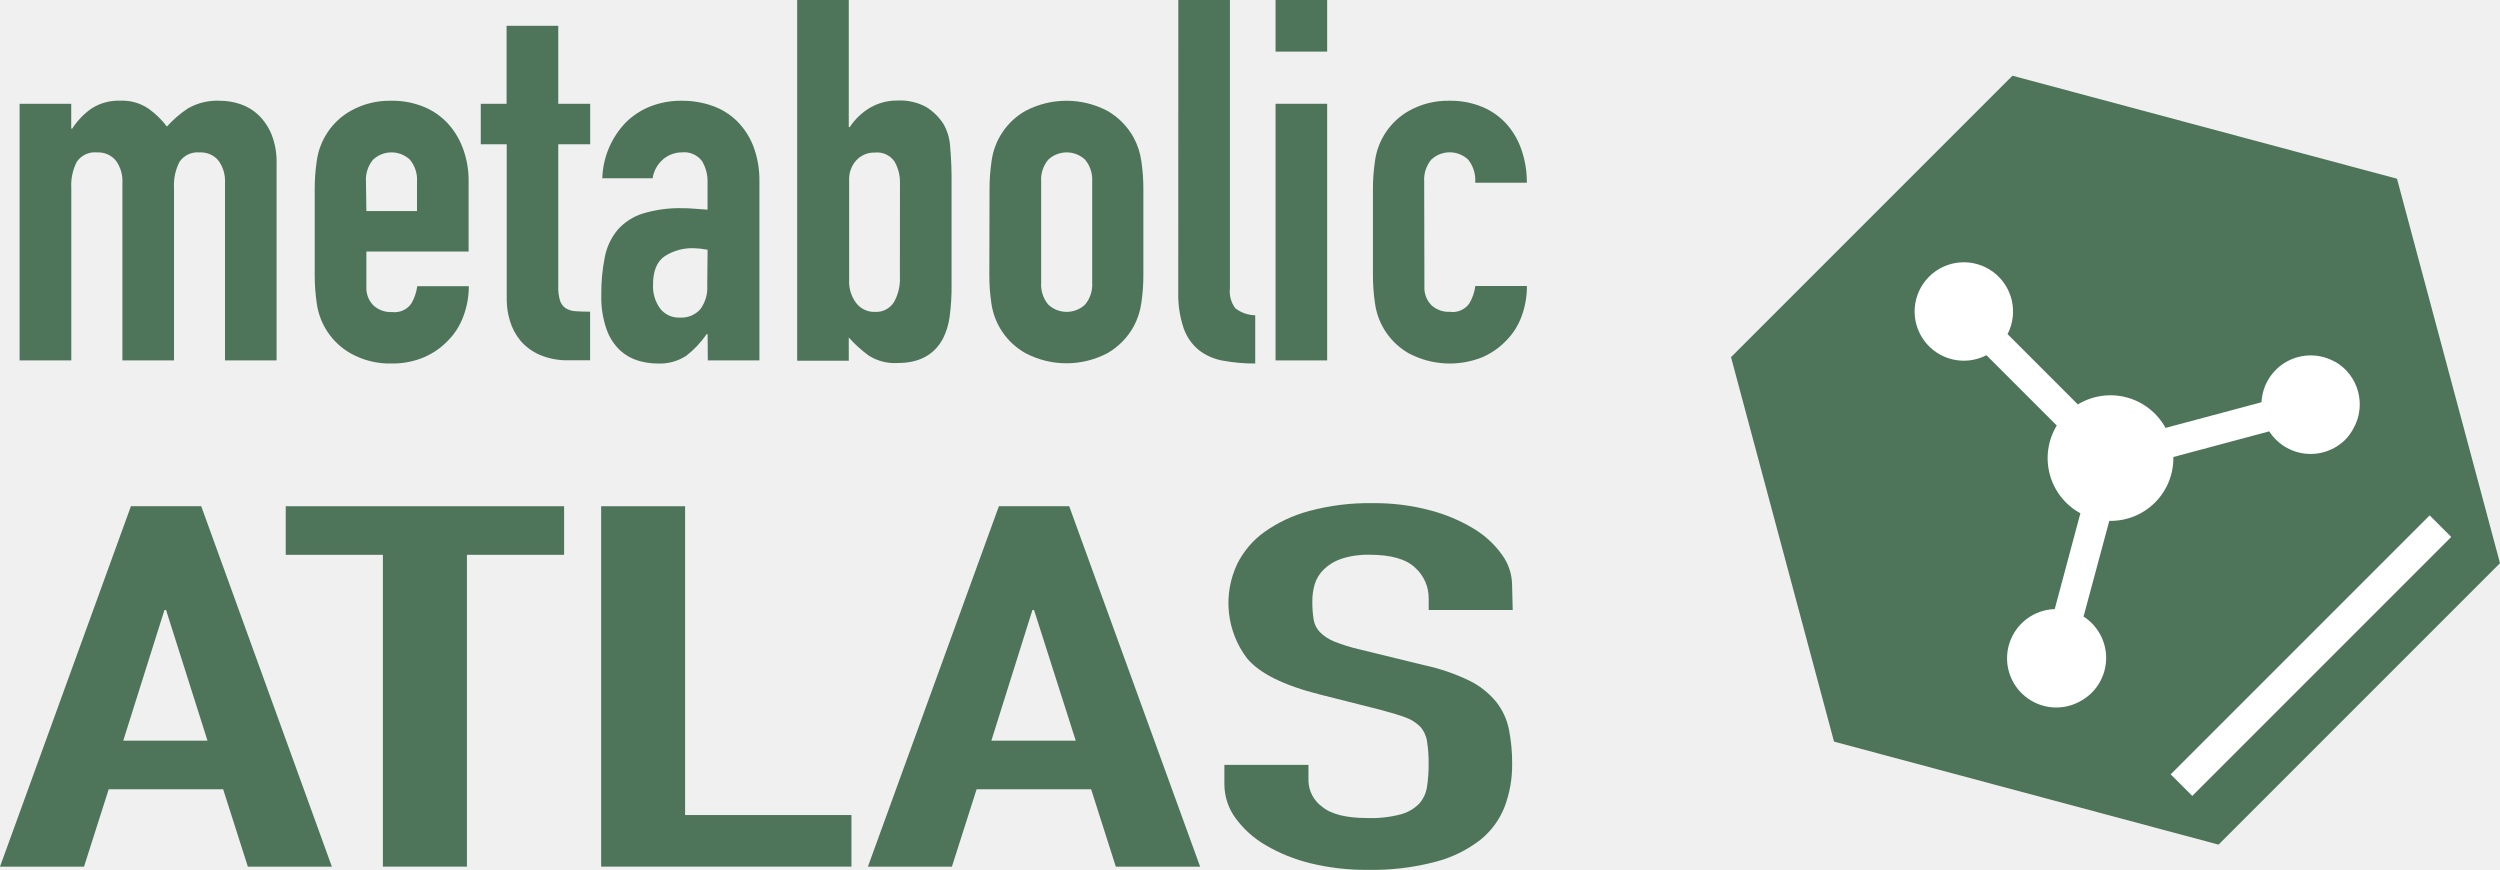
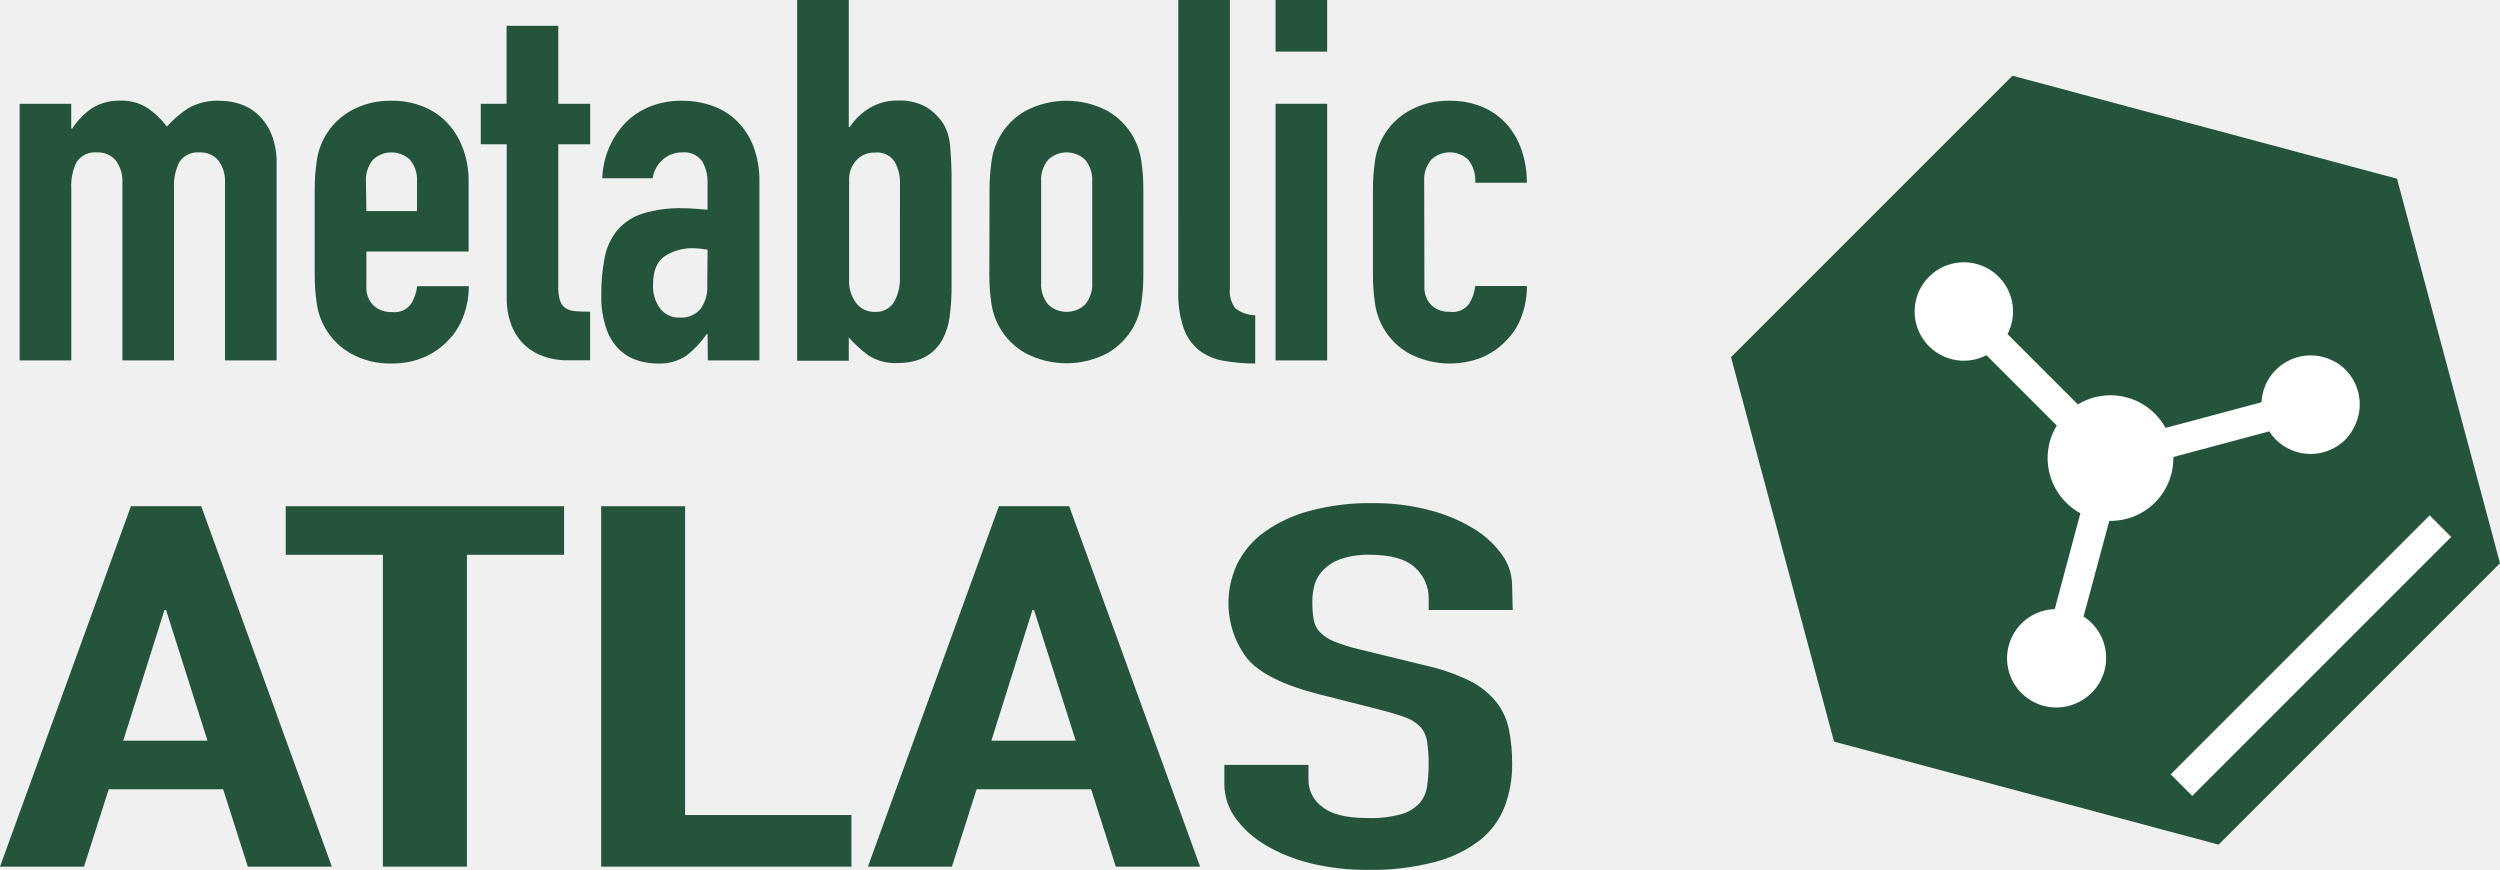
<svg xmlns="http://www.w3.org/2000/svg" viewBox="0 0 355.57 123.7">
  <g id="Layer_2" data-name="Layer 2">
-     <g id="Layer_1-2" style="fill:#4E755A;" data-name="Layer 1">
+     <g id="Layer_1-2" style="fill:#25543C;" data-name="Layer 1">
      <path d="M2.79,14.76h7.34v3.53h.14A10.44,10.44,0,0,1,13,15.44a7.14,7.14,0,0,1,4.14-1.12,6.56,6.56,0,0,1,4,1.15A11.83,11.83,0,0,1,23.74,18a15.44,15.44,0,0,1,3-2.59,8.39,8.39,0,0,1,4.61-1.08,9.07,9.07,0,0,1,2.81.47,6.86,6.86,0,0,1,2.59,1.55,8.08,8.08,0,0,1,1.87,2.77,10.59,10.59,0,0,1,.72,4.14v28H32V26a4.89,4.89,0,0,0-.94-3.17,3.24,3.24,0,0,0-2.66-1.15A3.1,3.1,0,0,0,25.54,23a7.23,7.23,0,0,0-.79,3.74V51.26H17.41V26a4.89,4.89,0,0,0-.94-3.17,3.24,3.24,0,0,0-2.66-1.15A3.1,3.1,0,0,0,10.93,23a7.23,7.23,0,0,0-.79,3.74V51.26H2.79Z" />
      <path d="M52.11,35.78v5a3.52,3.52,0,0,0,1,2.66,3.62,3.62,0,0,0,2.63.94,2.89,2.89,0,0,0,2.77-1.22,6.59,6.59,0,0,0,.83-2.45h7.34A12.2,12.2,0,0,1,65.9,45a9.56,9.56,0,0,1-2.2,3.46,10.33,10.33,0,0,1-3.46,2.38,11.41,11.41,0,0,1-4.54.86,11.29,11.29,0,0,1-5.83-1.44,9.68,9.68,0,0,1-4.82-7.13,27,27,0,0,1-.29-4.1V27a27,27,0,0,1,.29-4.1,9.68,9.68,0,0,1,4.82-7.13,11.3,11.3,0,0,1,5.83-1.44,11.66,11.66,0,0,1,4.57.86,9.64,9.64,0,0,1,3.46,2.41,10.84,10.84,0,0,1,2.16,3.64,13,13,0,0,1,.76,4.46V35.78Zm0-5.76h7.2V25.85a4.45,4.45,0,0,0-1-3.13,3.83,3.83,0,0,0-5.26,0,4.45,4.45,0,0,0-1,3.13Z" />
      <path d="M72.05,3.67H79.4V14.76h4.54v5.76H79.4V40.75a6.32,6.32,0,0,0,.25,2,2.06,2.06,0,0,0,.79,1.08,2.93,2.93,0,0,0,1.4.43q.86.07,2.09.07v6.91h-3a9.9,9.9,0,0,1-4.21-.79,7.58,7.58,0,0,1-2.7-2,7.89,7.89,0,0,1-1.48-2.77,10.29,10.29,0,0,1-.47-3V20.52H68.38V14.76h3.67Z" />
      <path d="M100.64,47.52h-.14a13.59,13.59,0,0,1-2.92,3.1,6.91,6.91,0,0,1-4.14,1.08,9.59,9.59,0,0,1-2.66-.4,6.65,6.65,0,0,1-2.56-1.44,7.53,7.53,0,0,1-1.94-3A13.57,13.57,0,0,1,85.52,42a26,26,0,0,1,.5-5.44,8.63,8.63,0,0,1,1.84-3.89,7.94,7.94,0,0,1,3.56-2.3,18,18,0,0,1,5.69-.76q.79,0,1.58.07l1.94.14V26a5.6,5.6,0,0,0-.79-3.1A3.17,3.17,0,0,0,97,21.67a4.15,4.15,0,0,0-2.63.94,4.44,4.44,0,0,0-1.55,2.74H85.66A12,12,0,0,1,89,17.42a10.42,10.42,0,0,1,3.46-2.27A11.85,11.85,0,0,1,97,14.33a12.77,12.77,0,0,1,4.32.72,9.53,9.53,0,0,1,3.49,2.16,10.3,10.3,0,0,1,2.34,3.6,13.53,13.53,0,0,1,.86,5V51.26h-7.34Zm0-12a12.06,12.06,0,0,0-2-.22,7.22,7.22,0,0,0-4.07,1.12q-1.69,1.12-1.69,4.07a5.35,5.35,0,0,0,1,3.38,3.35,3.35,0,0,0,2.81,1.3A3.62,3.62,0,0,0,99.59,44a5.17,5.17,0,0,0,1-3.46Z" />
      <path d="M113.38,0h7.34V18.07h.14a8.88,8.88,0,0,1,2.92-2.77,7.59,7.59,0,0,1,3.85-1,7.73,7.73,0,0,1,4.14.94,7.88,7.88,0,0,1,2.41,2.38,7.26,7.26,0,0,1,.94,3,56.11,56.11,0,0,1,.22,5.83v13.9a32,32,0,0,1-.29,4.82,9.75,9.75,0,0,1-.94,3q-1.87,3.46-6.41,3.46a6.88,6.88,0,0,1-4.18-1.08A18,18,0,0,1,120.72,48v3.31h-7.34ZM128,26a5.89,5.89,0,0,0-.76-3,3,3,0,0,0-2.84-1.3,3.44,3.44,0,0,0-2.63,1.12,4,4,0,0,0-1,2.84V39.82a5.08,5.08,0,0,0,1,3.28,3.24,3.24,0,0,0,2.66,1.26A3,3,0,0,0,127.13,43a6.67,6.67,0,0,0,.86-3.6Z" />
      <path d="M140.74,27a27,27,0,0,1,.29-4.1,9.68,9.68,0,0,1,4.82-7.13,12.53,12.53,0,0,1,11.66,0,9.87,9.87,0,0,1,3.74,3.82,10,10,0,0,1,1.08,3.31,27.17,27.17,0,0,1,.29,4.1V39a27.14,27.14,0,0,1-.29,4.1,10,10,0,0,1-1.08,3.31,9.86,9.86,0,0,1-3.74,3.82,12.53,12.53,0,0,1-11.66,0A9.68,9.68,0,0,1,141,43.13a27,27,0,0,1-.29-4.1Zm7.34,13.18a4.45,4.45,0,0,0,1,3.13,3.83,3.83,0,0,0,5.26,0,4.45,4.45,0,0,0,1-3.13V25.85a4.45,4.45,0,0,0-1-3.13,3.83,3.83,0,0,0-5.26,0,4.45,4.45,0,0,0-1,3.13Z" />
      <path d="M167.59,0h7.34V41a4,4,0,0,0,.76,2.84,4.76,4.76,0,0,0,2.84,1V51.7a24.28,24.28,0,0,1-4.57-.4,7.83,7.83,0,0,1-3.46-1.51,7,7,0,0,1-2.16-3.13,15,15,0,0,1-.76-5.18Z" />
      <path d="M181.42,0h7.34V7.34h-7.34Zm0,14.76h7.34v36.5h-7.34Z" />
      <path d="M202.59,40.75a3.52,3.52,0,0,0,1,2.66,3.62,3.62,0,0,0,2.63.94A2.89,2.89,0,0,0,209,43.13a6.59,6.59,0,0,0,.83-2.45h7.34a12.2,12.2,0,0,1-.76,4.32,9.56,9.56,0,0,1-2.2,3.46,10.32,10.32,0,0,1-3.46,2.38,12.44,12.44,0,0,1-10.37-.58,9.68,9.68,0,0,1-4.82-7.13,27,27,0,0,1-.29-4.1V27a27,27,0,0,1,.29-4.1,9.68,9.68,0,0,1,4.82-7.13,11.3,11.3,0,0,1,5.83-1.44,11.67,11.67,0,0,1,4.57.86,9.64,9.64,0,0,1,3.46,2.41,10.71,10.71,0,0,1,2.16,3.71,14.08,14.08,0,0,1,.76,4.68h-7.34a4.69,4.69,0,0,0-1-3.28,3.83,3.83,0,0,0-5.26,0,4.45,4.45,0,0,0-1,3.13Z" />
      <path d="M18.62,72h10L47.2,123.26H35.25l-3.51-11H15.46l-3.51,11H0Zm5,14.76h-.23l-5.86,18.58H29.51Z" />
      <path d="M54.46,78.91H40.64V72H80.23v6.91H66.41v44.35H54.46Z" />
      <path d="M85.5,72H97.44v43.92H121.1v7.34H85.5Z" />
      <path d="M142.07,72h10l18.62,51.26H158.7l-3.51-11H138.9l-3.51,11H123.44Zm5,14.76h-.23L141,105.34H153Z" />
      <path d="M215.15,86.76H203.2V85.1a5.81,5.81,0,0,0-1.93-4.36q-1.93-1.84-6.5-1.84a12,12,0,0,0-4,.58A6.49,6.49,0,0,0,188.27,81,5,5,0,0,0,187,83.05a8.71,8.71,0,0,0-.35,2.48,15.71,15.71,0,0,0,.18,2.56,3.41,3.41,0,0,0,.88,1.8,6,6,0,0,0,2,1.33,24.59,24.59,0,0,0,3.69,1.15l9.13,2.23a28.82,28.82,0,0,1,6.44,2.2,11.42,11.42,0,0,1,3.81,3,9.26,9.26,0,0,1,1.82,3.89,24.18,24.18,0,0,1,.47,5,16.78,16.78,0,0,1-1.05,6,11.3,11.3,0,0,1-3.46,4.75,17.63,17.63,0,0,1-6.38,3.13,35.42,35.42,0,0,1-9.72,1.15,33.32,33.32,0,0,1-8.08-.94A23.47,23.47,0,0,1,180,120.2a13.92,13.92,0,0,1-4.28-3.85,8.18,8.18,0,0,1-1.58-4.82v-2.74H186.1v2.3a4.7,4.7,0,0,0,1.93,3.64q1.93,1.62,6.5,1.62a16.33,16.33,0,0,0,4.74-.54,5.73,5.73,0,0,0,2.58-1.51,4.62,4.62,0,0,0,1.11-2.41,19.88,19.88,0,0,0,.23-3.17,19.3,19.3,0,0,0-.23-3.31,4,4,0,0,0-1-2.09,5.63,5.63,0,0,0-2.11-1.3q-1.35-.5-3.57-1.08l-8.55-2.16q-7.73-1.95-10.37-5.15A13,13,0,0,1,176,80.14a12.42,12.42,0,0,1,3.81-4.46,19.87,19.87,0,0,1,6.38-3,32.67,32.67,0,0,1,9-1.12,30.85,30.85,0,0,1,8.14,1,23.54,23.54,0,0,1,6.32,2.66,13.5,13.5,0,0,1,4,3.71,7.37,7.37,0,0,1,1.41,4.21Z" />
      <g class="metabolite">
-         <polygon style="fill:#4E755A;" points="315.54 120.13 355.57 80.1 340.92 25.42 286.23 10.77 246.2 50.8 260.85 105.48 315.54 120.13" />
+         <polygon style="fill:#25543C;" points="315.54 120.13 355.57 80.1 340.92 25.42 286.23 10.77 246.2 50.8 260.85 105.48 315.54 120.13" />
        <rect style="fill:#fff;" x="302.64" y="91.08" width="52.09" height="4.34" transform="translate(30.33 259.73) rotate(-45)" />
        <path style="fill:#fff;" d="M332.13,51.48a7,7,0,0,0-10.48,5.73L308,60.86a8.93,8.93,0,0,0-12.47-3.34l-10-10a7,7,0,1,0-3,3l10,10A8.93,8.93,0,0,0,295.89,73l-3.65,13.63a7,7,0,1,0,3.82,13,7,7,0,0,0,1.46-1.12,7,7,0,0,0-1.18-10.82L300,74.08A8.91,8.91,0,0,0,309.11,65l13.64-3.65a7,7,0,0,0,10.82,1.18A7,7,0,0,0,334.69,61a7,7,0,0,0-2.56-9.55Z" />
      </g>
    </g>
  </g>
</svg>
